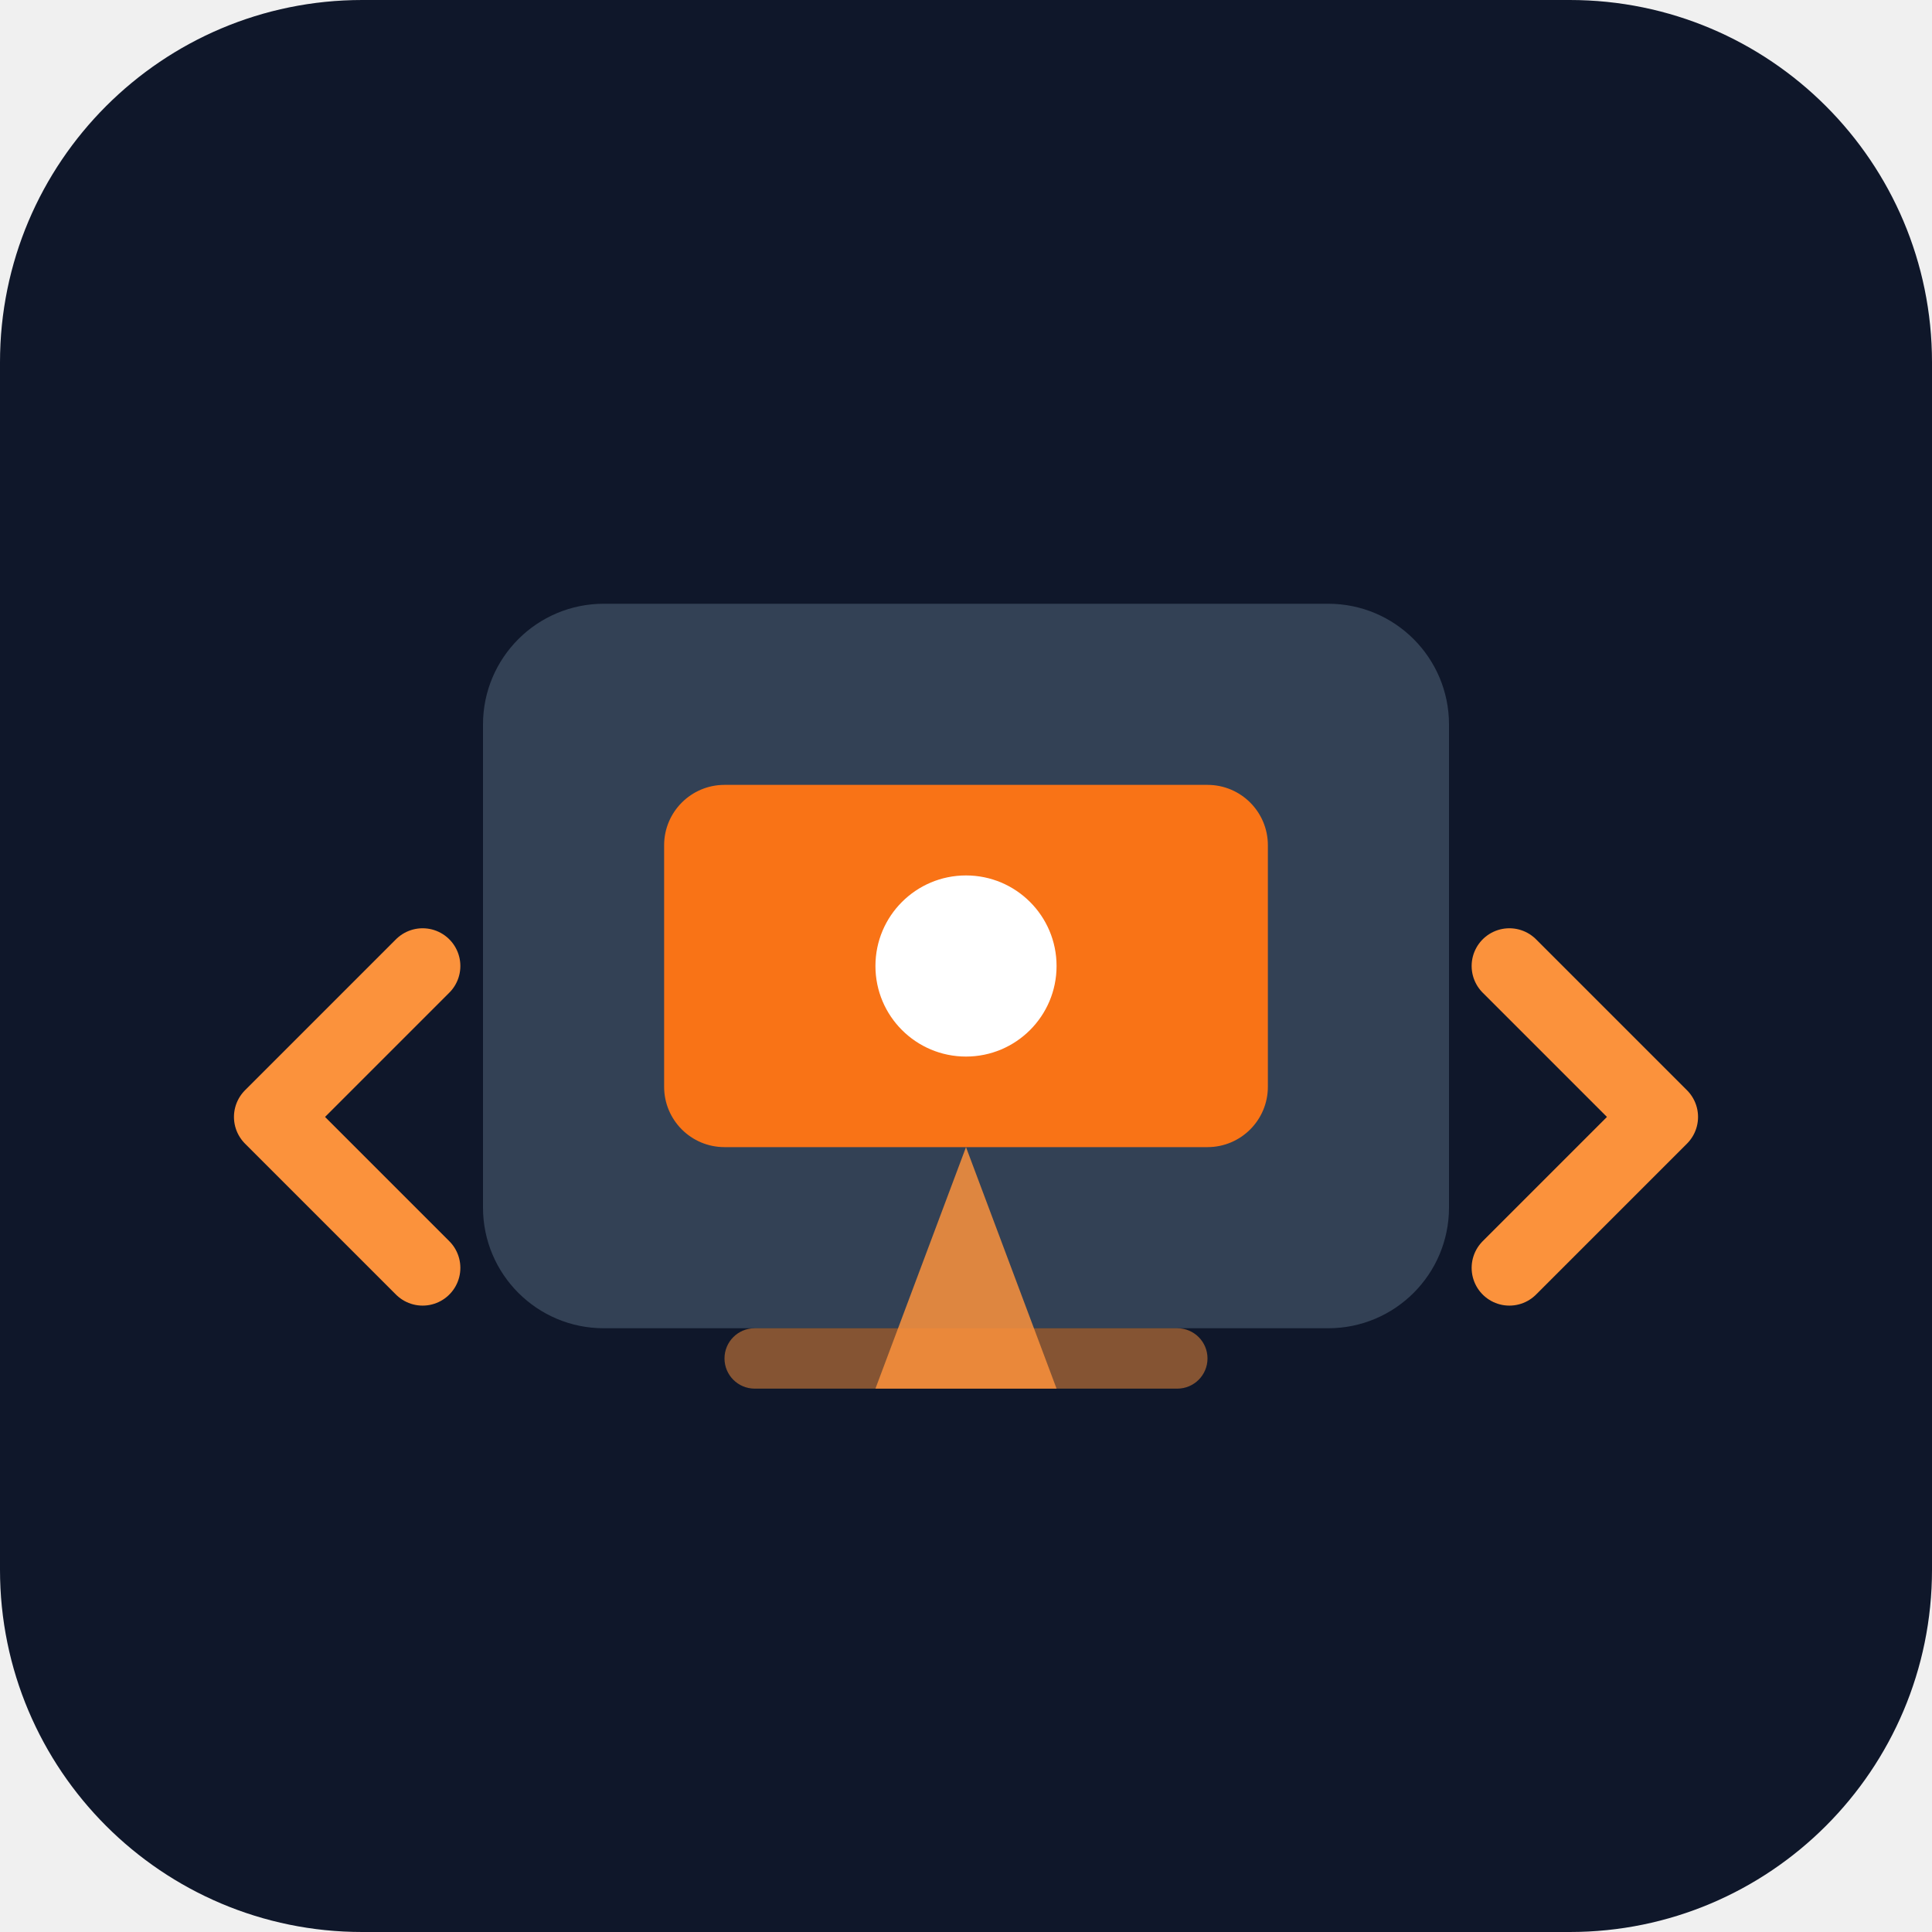
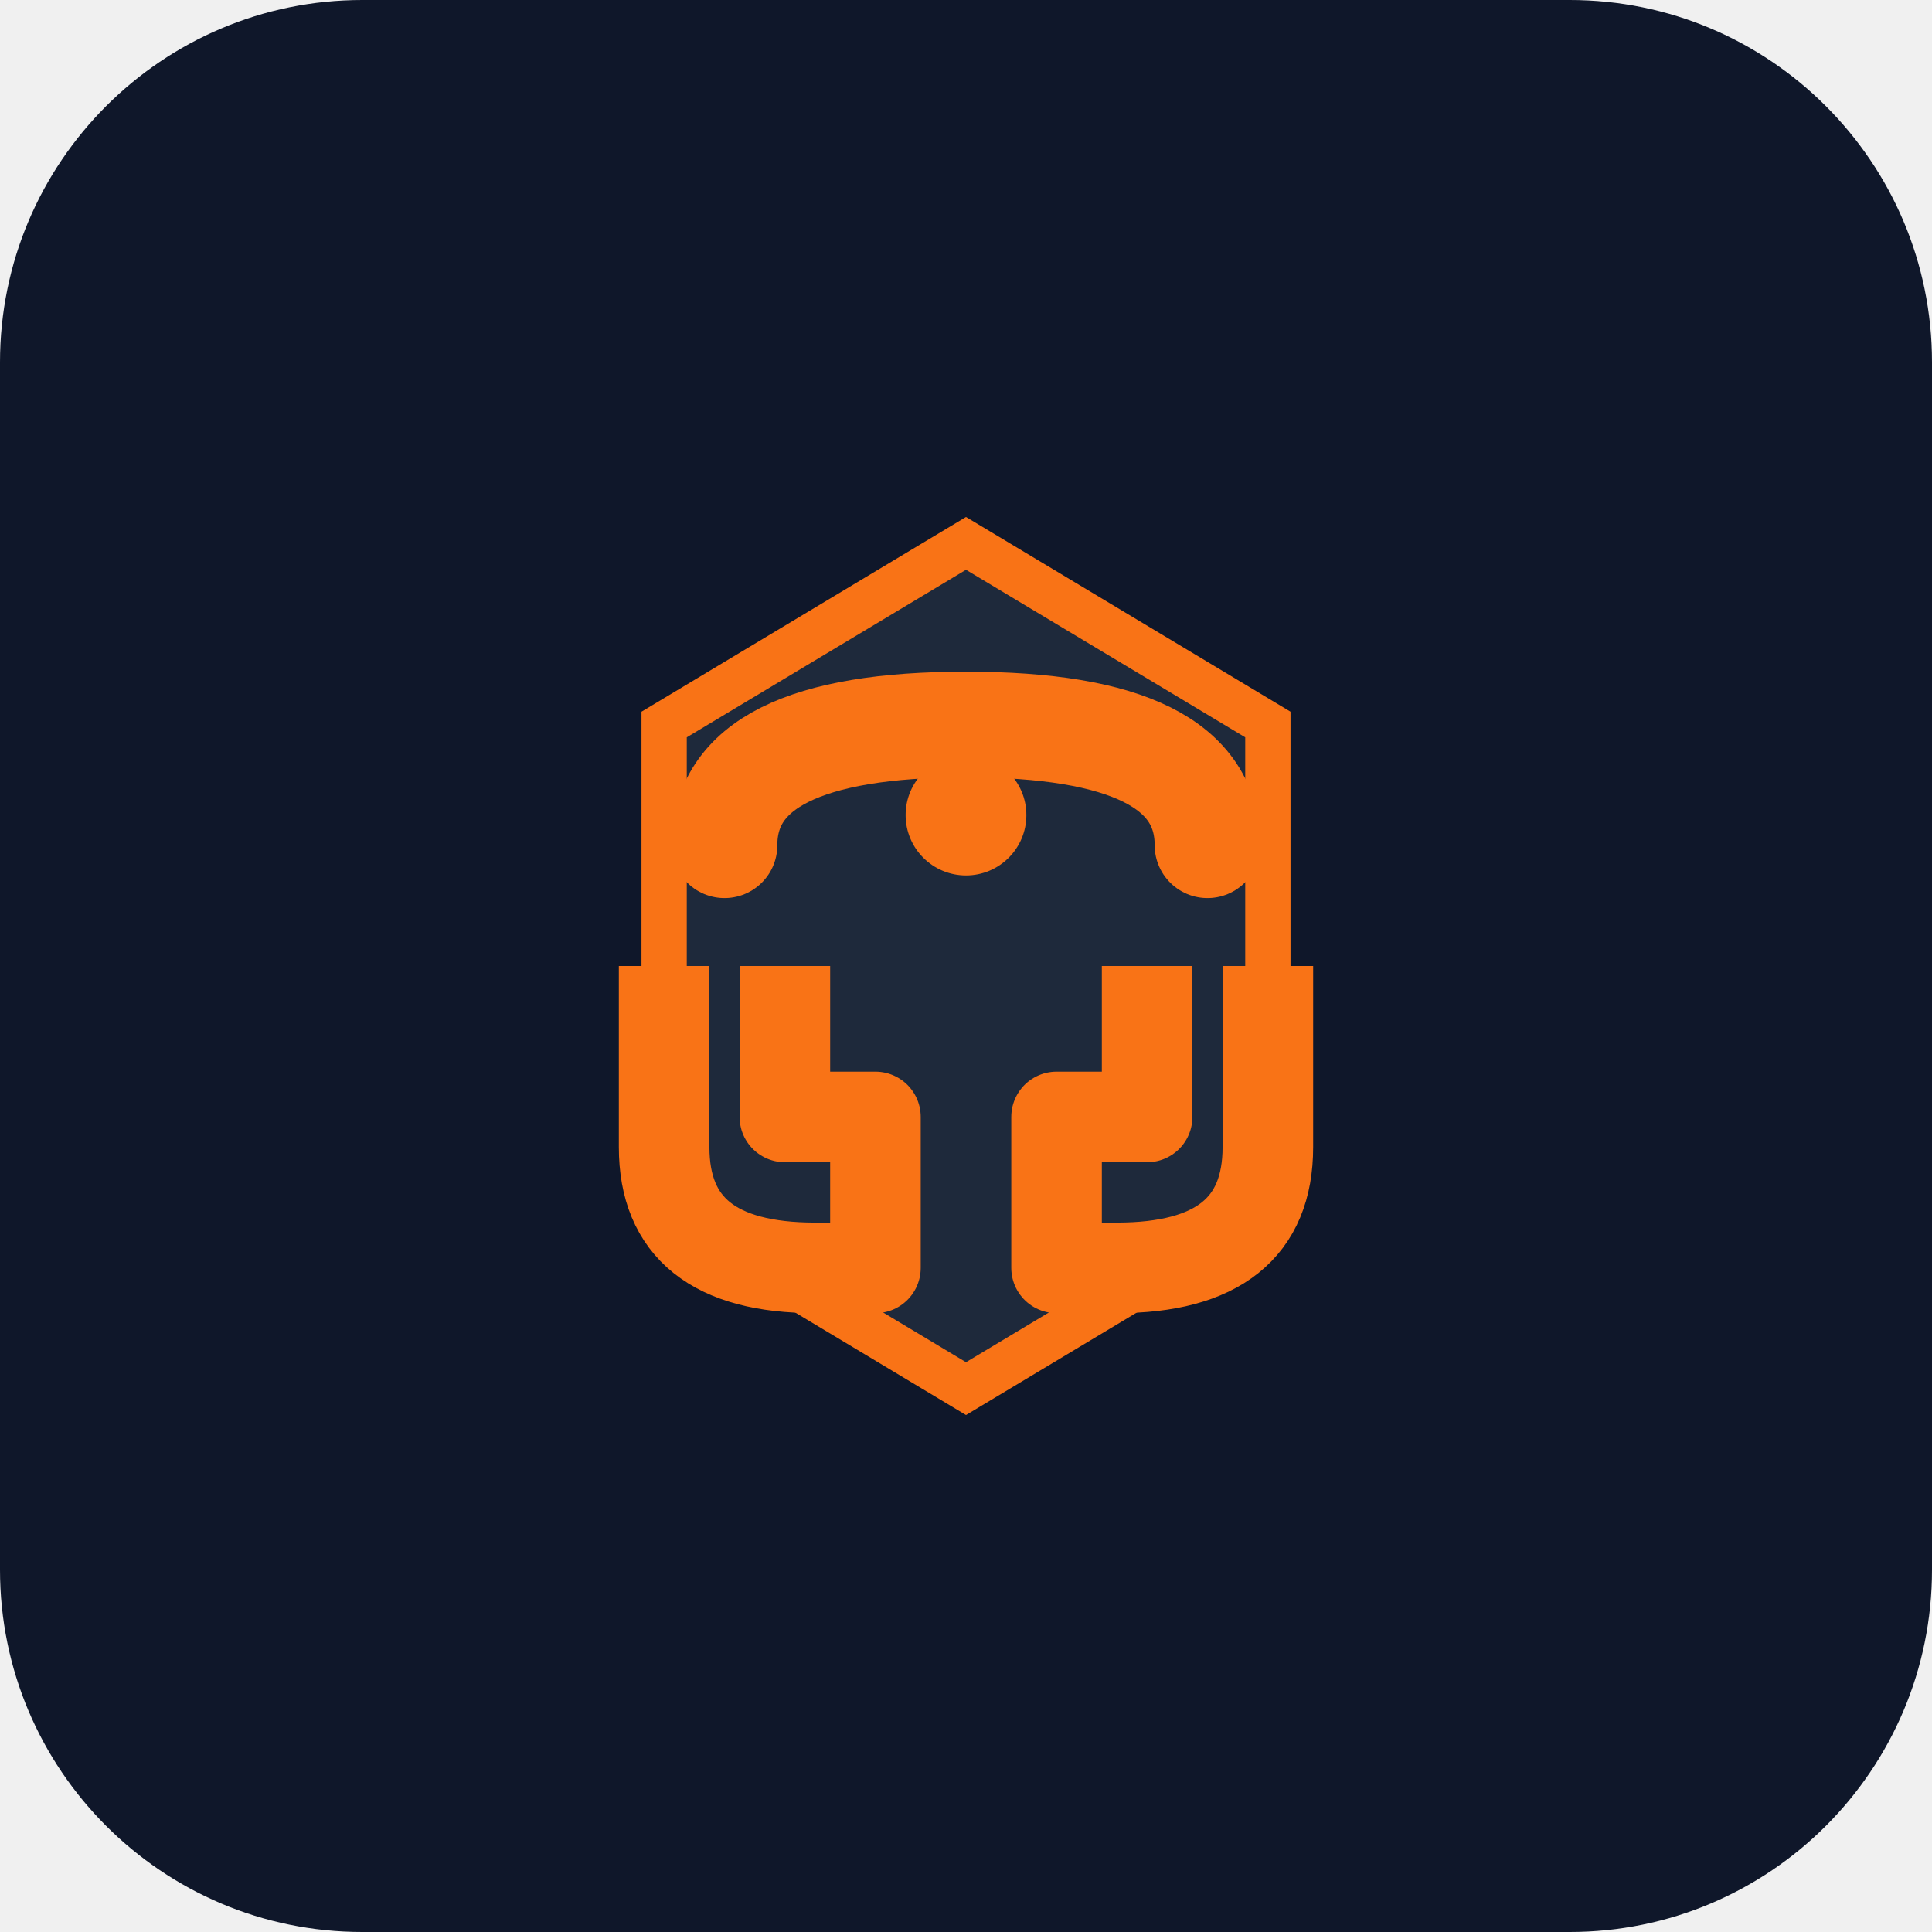
<svg xmlns="http://www.w3.org/2000/svg" viewBox="0 0 64 64">
  <rect width="64" height="64" rx="12" fill="#0f172a" />
-   <rect x="16" y="20" width="32" height="24" rx="4" fill="#334155" />
-   <rect x="22" y="26" width="20" height="12" rx="2" fill="#f97316" />
-   <path d="M14 32 l-5 5 l5 5" stroke="#fb923c" stroke-width="2.5" stroke-linecap="round" stroke-linejoin="round" fill="none" />
-   <path d="M50 32 l5 5 l-5 5" stroke="#fb923c" stroke-width="2.5" stroke-linecap="round" stroke-linejoin="round" fill="none" />
-   <circle cx="32" cy="32" r="3" fill="#fff" />
-   <path d="M32 38 l-3 8 h6 z" fill="#fb923c" opacity="0.85" />
-   <rect x="24" y="44" width="16" height="2" rx="1" fill="#fb923c" opacity="0.5" />
+   <polygon points="32,18 42,24 42,40 32,46 22,40 22,24" fill="#1e293b" stroke="#f97316" stroke-width="1.5" />
+   <path d="M24,28 Q24,24 32,24 Q40,24 40,28" stroke="#f97316" stroke-width="3.5" stroke-linecap="round" fill="none" />
+   <path d="M22,32 L22,38 Q22,42 27,42 L29,42 L29,37 L26,37 L26,32" stroke="#f97316" stroke-width="3" stroke-linejoin="round" fill="none" />
+   <path d="M42,32 L42,38 Q42,42 37,42 L35,42 L35,37 L38,37 L38,32" stroke="#f97316" stroke-width="3" stroke-linejoin="round" fill="none" />
+   <circle cx="32" cy="27" r="2" fill="#f97316" />
</svg>
